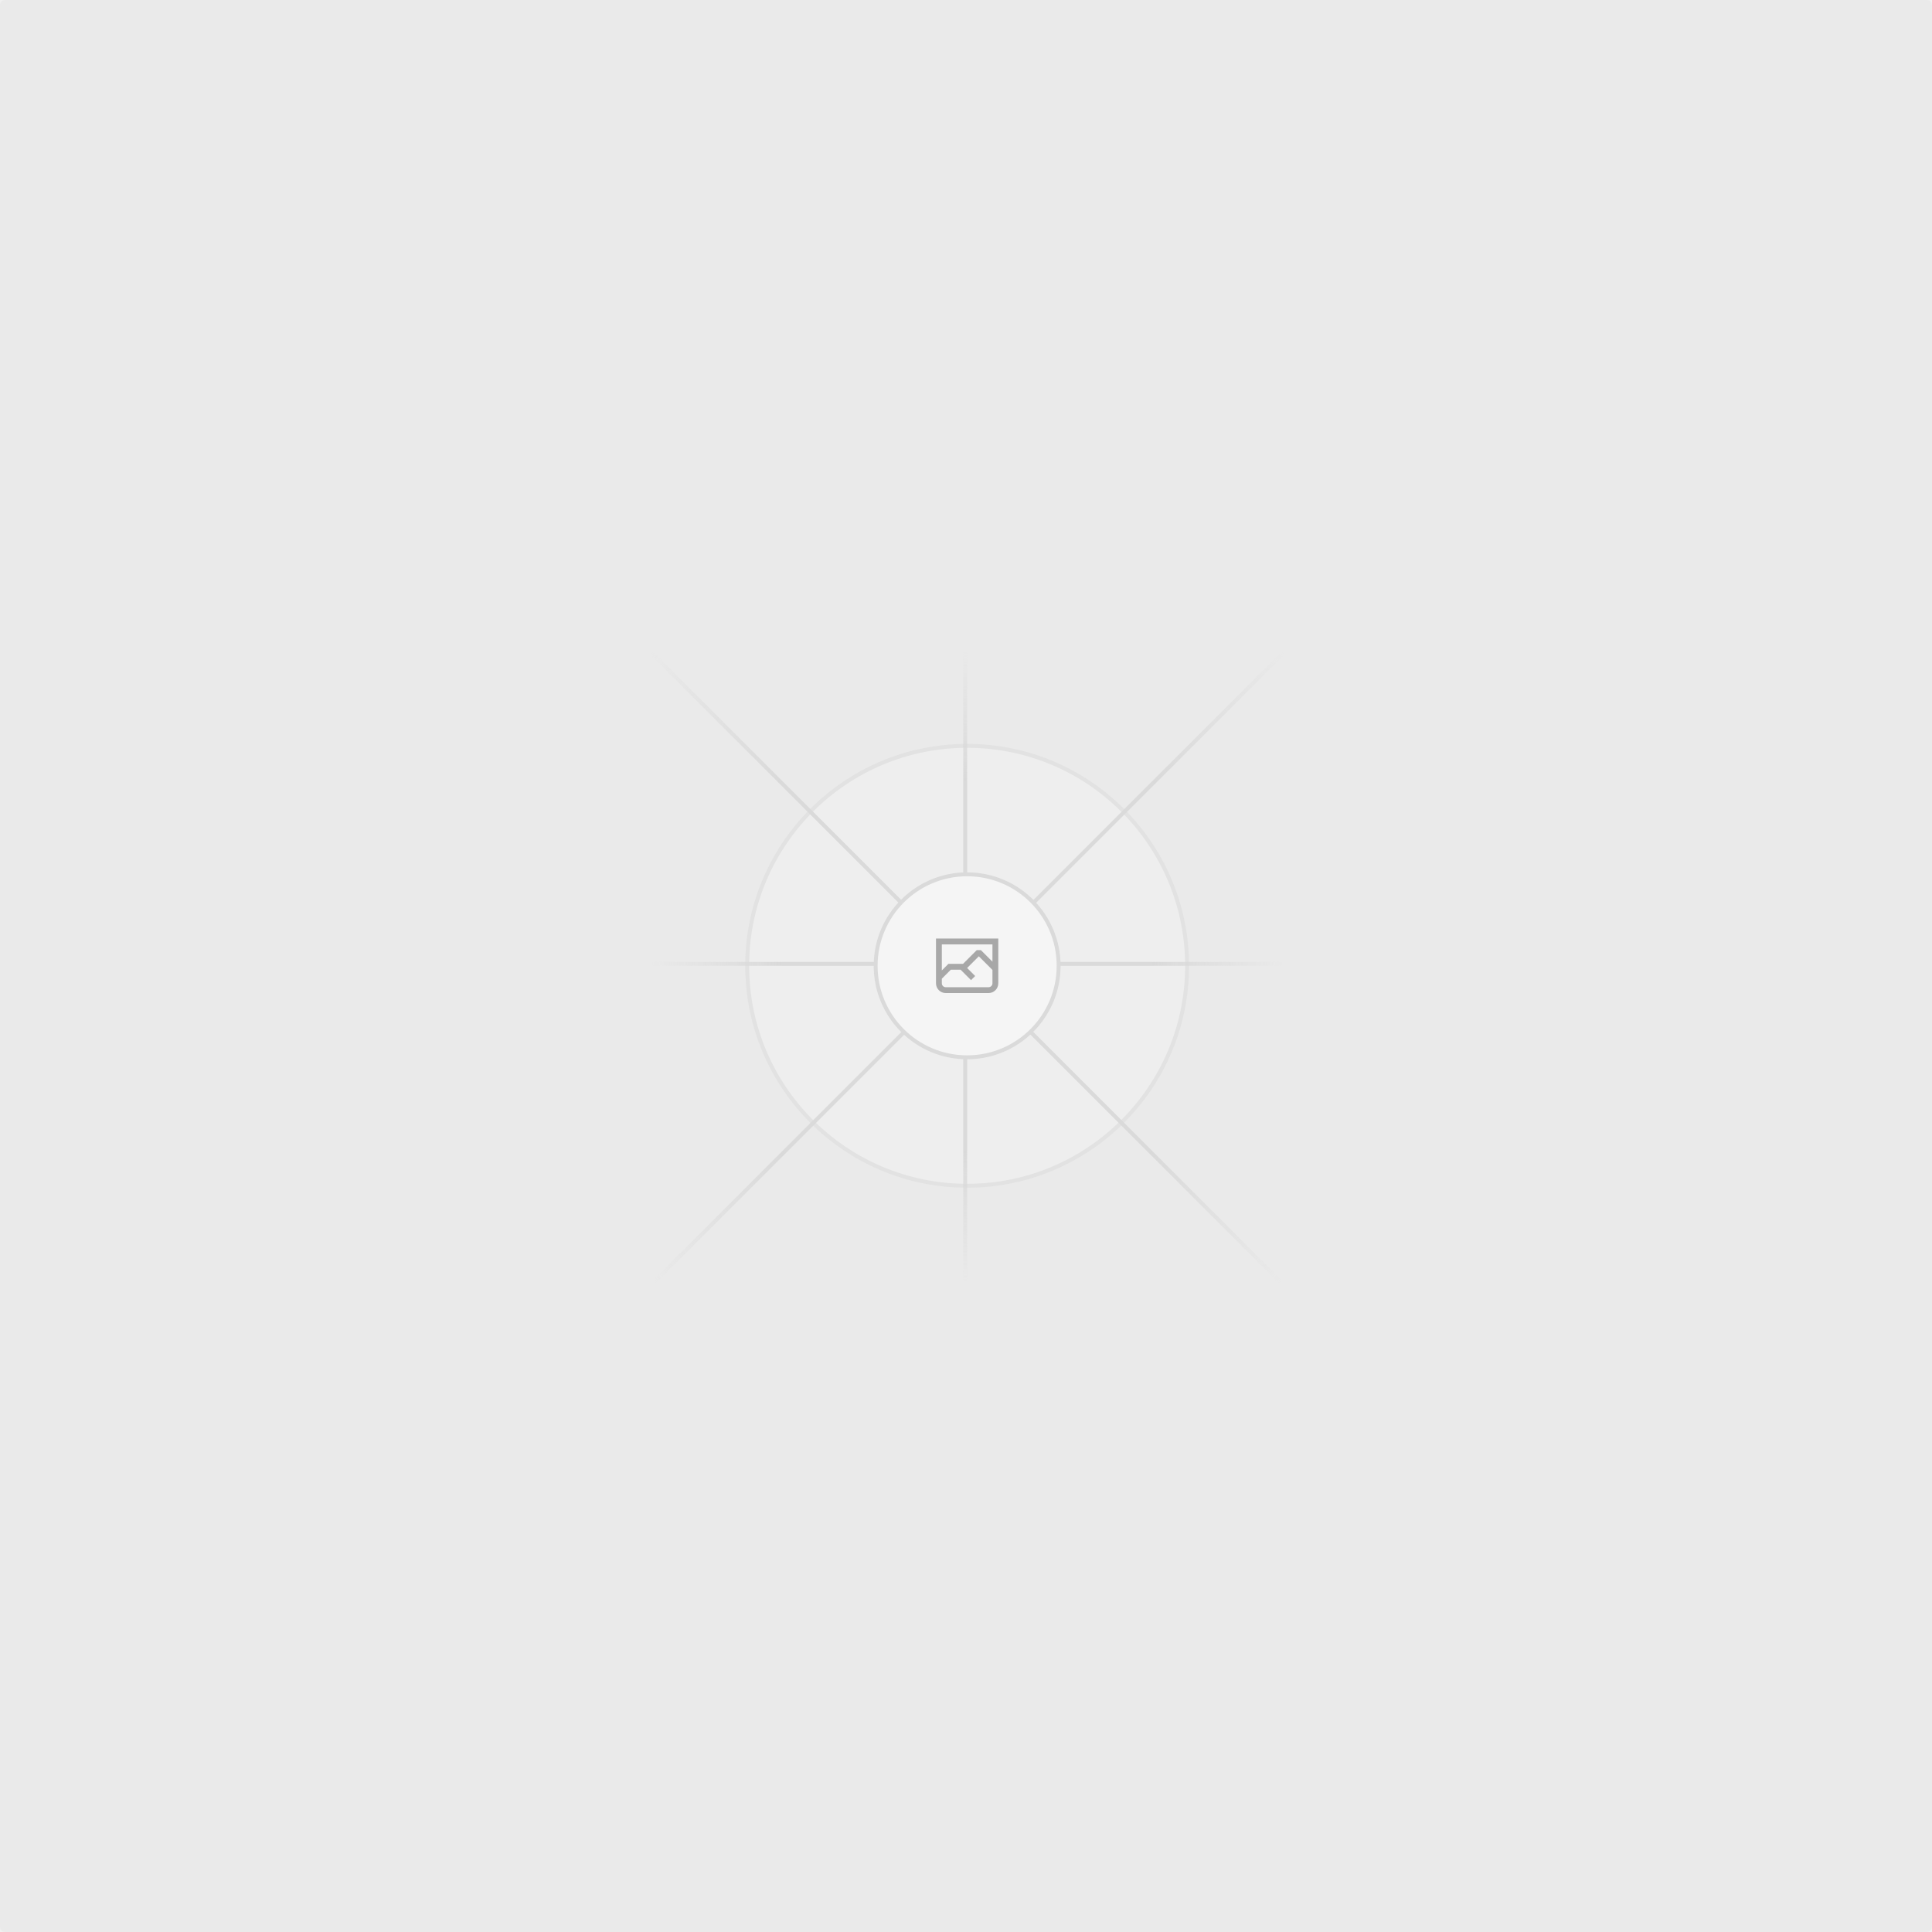
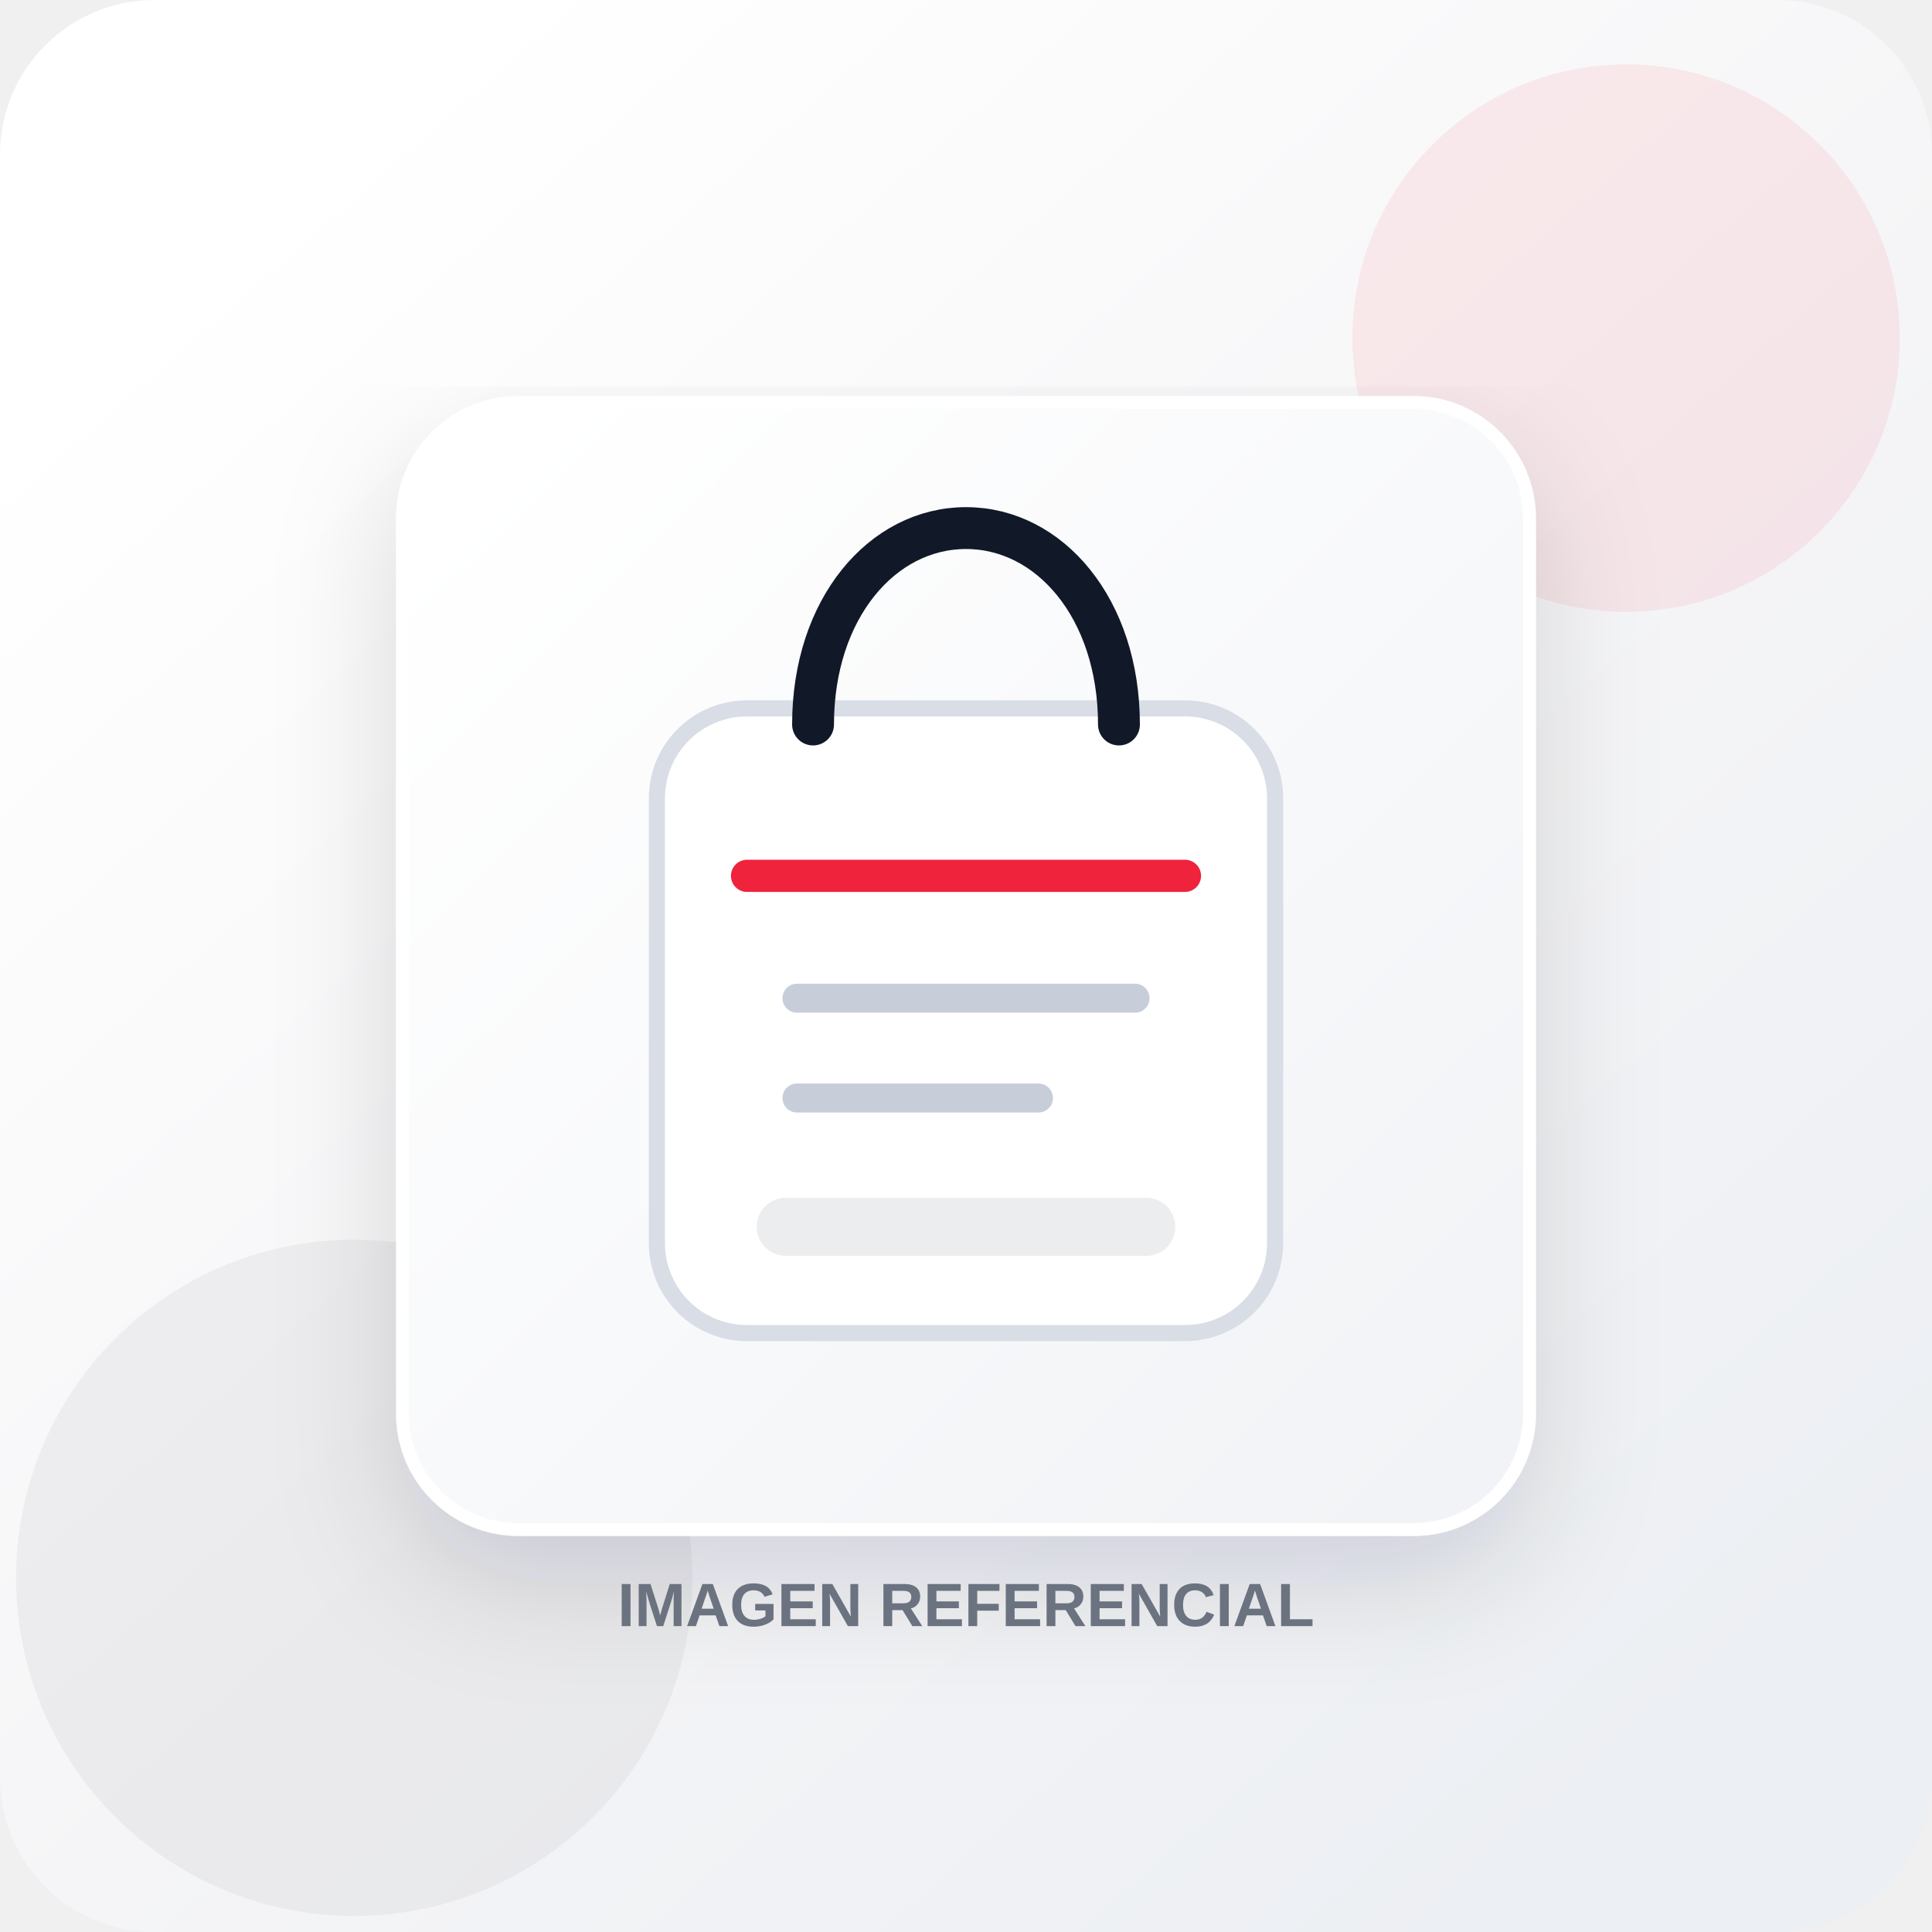
- <svg xmlns="http://www.w3.org/2000/svg" width="1200" height="1200" fill="none">
-   <rect width="1200" height="1200" fill="#EAEAEA" rx="3" />
-   <g opacity=".5">
-     <g opacity=".5">
-       <path fill="#FAFAFA" d="M600.709 736.5c-75.454 0-136.621-61.167-136.621-136.62 0-75.454 61.167-136.621 136.621-136.621 75.453 0 136.62 61.167 136.62 136.621 0 75.453-61.167 136.62-136.62 136.62Z" />
-       <path stroke="#C9C9C9" stroke-width="2.418" d="M600.709 736.5c-75.454 0-136.621-61.167-136.621-136.62 0-75.454 61.167-136.621 136.621-136.621 75.453 0 136.62 61.167 136.62 136.621 0 75.453-61.167 136.62-136.62 136.62Z" />
-     </g>
-     <path stroke="url(#a)" stroke-width="2.418" d="M0-1.209h553.581" transform="scale(1 -1) rotate(45 1163.11 91.165)" />
-     <path stroke="url(#b)" stroke-width="2.418" d="M404.846 598.671h391.726" />
-     <path stroke="url(#c)" stroke-width="2.418" d="M599.5 795.742V404.017" />
-     <path stroke="url(#d)" stroke-width="2.418" d="m795.717 796.597-391.441-391.44" />
-     <path fill="#fff" d="M600.709 656.704c-31.384 0-56.825-25.441-56.825-56.824 0-31.384 25.441-56.825 56.825-56.825 31.383 0 56.824 25.441 56.824 56.825 0 31.383-25.441 56.824-56.824 56.824Z" />
-     <g clip-path="url(#e)">
-       <path fill="#666" fill-rule="evenodd" d="M616.426 586.58h-31.434v16.176l3.553-3.554.531-.531h9.068l.074-.074 8.463-8.463h2.565l7.18 7.181V586.58Zm-15.715 14.654 3.698 3.699 1.283 1.282-2.565 2.565-1.282-1.283-5.2-5.199h-6.066l-5.514 5.514-.073.073v2.876a2.418 2.418 0 0 0 2.418 2.418h26.598a2.418 2.418 0 0 0 2.418-2.418v-8.317l-8.463-8.463-7.181 7.181-.071.072Zm-19.347 5.442v4.085a6.045 6.045 0 0 0 6.046 6.045h26.598a6.044 6.044 0 0 0 6.045-6.045v-7.108l1.356-1.355-1.282-1.283-.074-.073v-17.989h-38.689v23.43l-.146.146.146.147Z" clip-rule="evenodd" />
-     </g>
-     <path stroke="#C9C9C9" stroke-width="2.418" d="M600.709 656.704c-31.384 0-56.825-25.441-56.825-56.824 0-31.384 25.441-56.825 56.825-56.825 31.383 0 56.824 25.441 56.824 56.825 0 31.383-25.441 56.824-56.824 56.824Z" />
+ <svg xmlns="http://www.w3.org/2000/svg" width="1200" height="1200" viewBox="0 0 1200 1200" role="img" aria-label="Producto sin imagen">
+   <defs>
+     <linearGradient id="bg" x1="170" x2="1030" y1="120" y2="1100" gradientUnits="userSpaceOnUse">
+       <stop stop-color="#ffffff" />
+       <stop offset="0.55" stop-color="#f5f5f7" />
+       <stop offset="1" stop-color="#eceff3" />
+     </linearGradient>
+     <linearGradient id="card" x1="290" x2="900" y1="300" y2="920" gradientUnits="userSpaceOnUse">
+       <stop stop-color="#ffffff" />
+       <stop offset="1" stop-color="#f1f3f6" />
+     </linearGradient>
+     <filter id="shadow" x="160" y="210" width="880" height="860" filterUnits="userSpaceOnUse" color-interpolation-filters="sRGB">
+       <feDropShadow dx="0" dy="30" stdDeviation="38" flood-color="#101828" flood-opacity="0.14" />
+     </filter>
+   </defs>
+   <rect width="1200" height="1200" rx="96" fill="url(#bg)" />
+   <circle cx="1010" cy="210" r="170" fill="#ef233c" opacity="0.08" />
+   <circle cx="220" cy="980" r="210" fill="#101828" opacity="0.05" />
+   <g filter="url(#shadow)">
+     <rect x="250" y="250" width="700" height="700" rx="72" fill="url(#card)" stroke="#ffffff" stroke-width="8" />
  </g>
-   <defs>
-     <linearGradient id="a" x1="554.061" x2="-.48" y1=".083" y2=".087" gradientUnits="userSpaceOnUse">
-       <stop stop-color="#C9C9C9" stop-opacity="0" />
-       <stop offset=".208" stop-color="#C9C9C9" />
-       <stop offset=".792" stop-color="#C9C9C9" />
-       <stop offset="1" stop-color="#C9C9C9" stop-opacity="0" />
-     </linearGradient>
-     <linearGradient id="b" x1="796.912" x2="404.507" y1="599.963" y2="599.965" gradientUnits="userSpaceOnUse">
-       <stop stop-color="#C9C9C9" stop-opacity="0" />
-       <stop offset=".208" stop-color="#C9C9C9" />
-       <stop offset=".792" stop-color="#C9C9C9" />
-       <stop offset="1" stop-color="#C9C9C9" stop-opacity="0" />
-     </linearGradient>
-     <linearGradient id="c" x1="600.792" x2="600.794" y1="403.677" y2="796.082" gradientUnits="userSpaceOnUse">
-       <stop stop-color="#C9C9C9" stop-opacity="0" />
-       <stop offset=".208" stop-color="#C9C9C9" />
-       <stop offset=".792" stop-color="#C9C9C9" />
-       <stop offset="1" stop-color="#C9C9C9" stop-opacity="0" />
-     </linearGradient>
-     <linearGradient id="d" x1="404.85" x2="796.972" y1="403.903" y2="796.02" gradientUnits="userSpaceOnUse">
-       <stop stop-color="#C9C9C9" stop-opacity="0" />
-       <stop offset=".208" stop-color="#C9C9C9" />
-       <stop offset=".792" stop-color="#C9C9C9" />
-       <stop offset="1" stop-color="#C9C9C9" stop-opacity="0" />
-     </linearGradient>
-     <clipPath id="e">
-       <path fill="#fff" d="M581.364 580.535h38.689v38.689h-38.689z" />
-     </clipPath>
-   </defs>
+   <path d="M408 496c0-31 25-56 56-56h272c31 0 56 25 56 56v276c0 31-25 56-56 56H464c-31 0-56-25-56-56V496Z" fill="#ffffff" stroke="#d8dde6" stroke-width="10" />
+   <path d="M505 450c0-72 43-122 95-122s95 50 95 122" fill="none" stroke="#111827" stroke-width="26" stroke-linecap="round" />
+   <path d="M464 544h272" stroke="#ef233c" stroke-width="20" stroke-linecap="round" />
+   <path d="M495 620h210M495 682h150" stroke="#c7ced9" stroke-width="18" stroke-linecap="round" />
+   <rect x="470" y="744" width="260" height="36" rx="18" fill="#111827" opacity="0.08" />
+   <text x="600" y="1010" fill="#6b7280" font-family="Arial, Helvetica, sans-serif" font-size="38" font-weight="700" text-anchor="middle">IMAGEN REFERENCIAL</text>
</svg>
